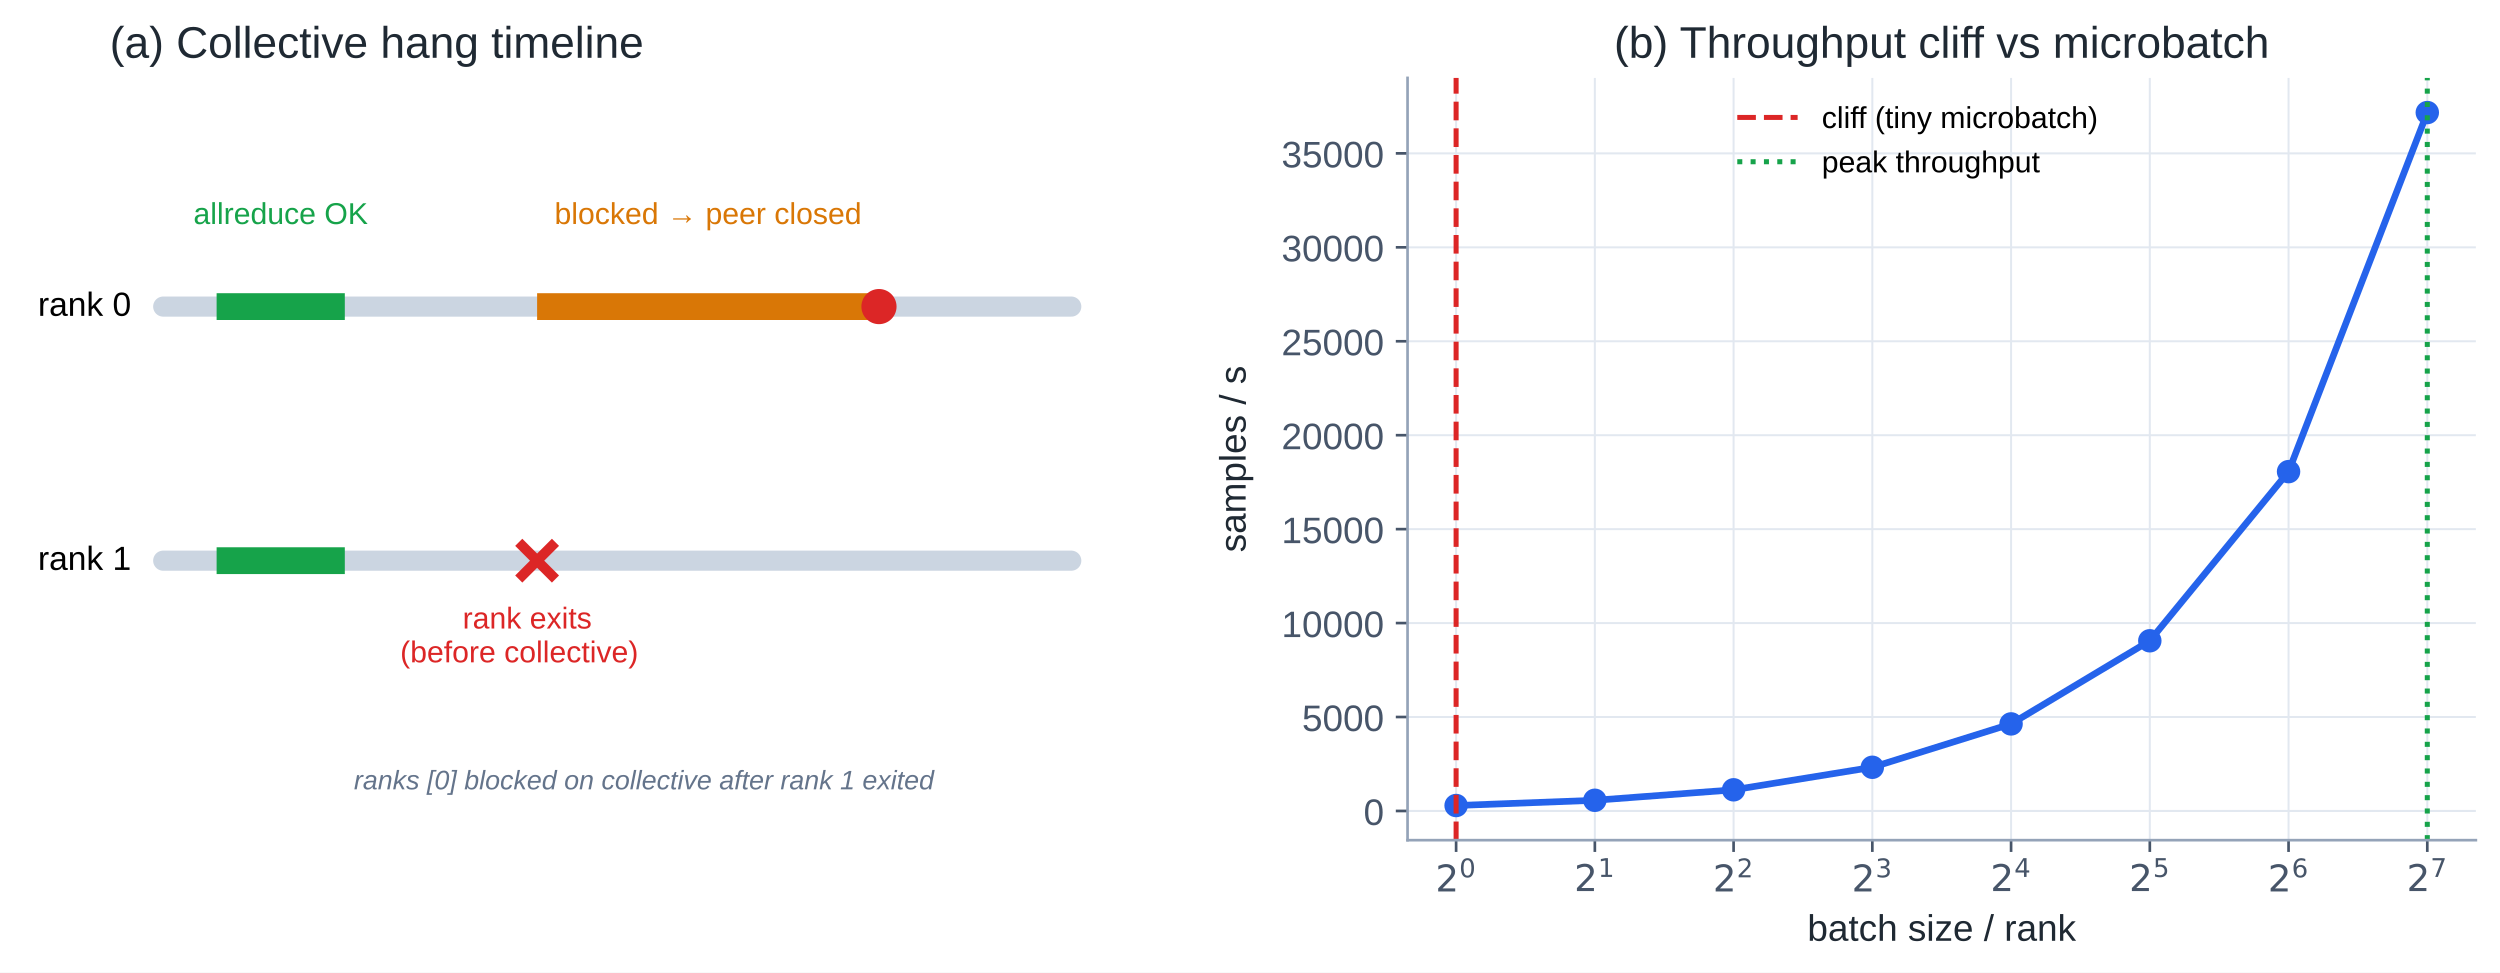
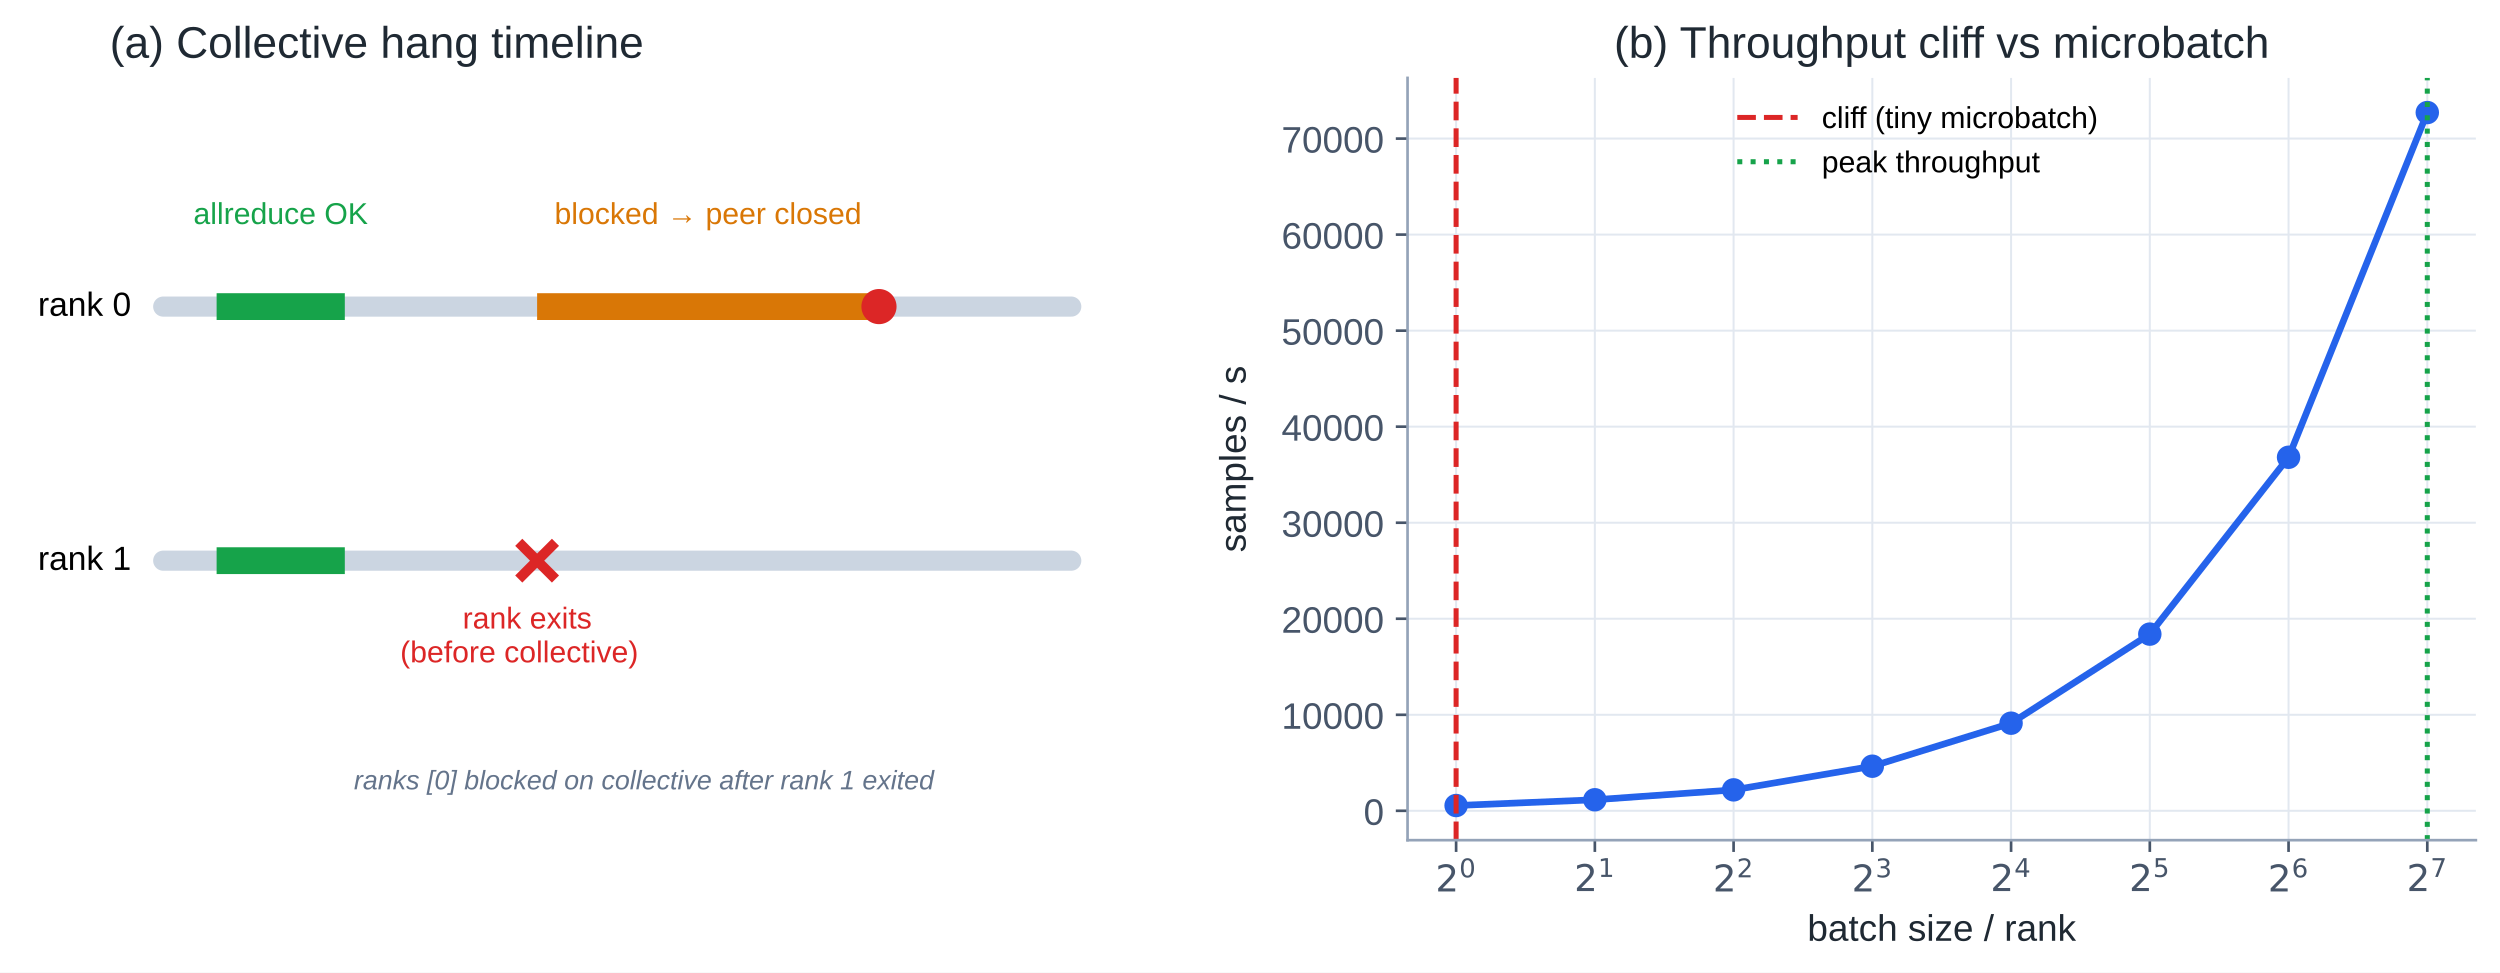
<svg xmlns="http://www.w3.org/2000/svg" xmlns:xlink="http://www.w3.org/1999/xlink" width="745.463pt" height="290.018pt" viewBox="0 0 745.463 290.018" version="1.1">
  <defs>
    <style type="text/css">*{stroke-linejoin: round; stroke-linecap: butt}</style>
  </defs>
  <g id="figure_1">
    <g id="patch_1">
      <path d="M 0 290.018  L 745.463 290.018  L 745.463 0  L 0 0  z " style="fill: #ffffff" />
    </g>
    <g id="axes_1">
      <g id="line2d_1">
-         <path d="M 48.664 91.419  L 319.435 91.419  " clip-path="url(#p313911cd5e)" style="fill: none; stroke: #cbd5e1; stroke-width: 6; stroke-linecap: round" />
+         <path d="M 48.664 91.419  L 319.435 91.419  " clip-path="url(#p93dfe25327)" style="fill: none; stroke: #cbd5e1; stroke-width: 6; stroke-linecap: round" />
      </g>
      <g id="line2d_2">
-         <path d="M 48.664 167.184  L 319.435 167.184  " clip-path="url(#p313911cd5e)" style="fill: none; stroke: #cbd5e1; stroke-width: 6; stroke-linecap: round" />
+         <path d="M 48.664 167.184  L 319.435 167.184  " clip-path="url(#p93dfe25327)" style="fill: none; stroke: #cbd5e1; stroke-width: 6; stroke-linecap: round" />
      </g>
      <g id="line2d_3">
-         <path d="M 64.592 91.419  L 102.818 91.419  " clip-path="url(#p313911cd5e)" style="fill: none; stroke: #16a34a; stroke-width: 8" />
+         <path d="M 64.592 91.419  L 102.818 91.419  " clip-path="url(#p93dfe25327)" style="fill: none; stroke: #16a34a; stroke-width: 8" />
      </g>
      <g id="line2d_4">
-         <path d="M 64.592 167.184  L 102.818 167.184  " clip-path="url(#p313911cd5e)" style="fill: none; stroke: #16a34a; stroke-width: 8" />
+         <path d="M 64.592 167.184  L 102.818 167.184  " clip-path="url(#p93dfe25327)" style="fill: none; stroke: #16a34a; stroke-width: 8" />
      </g>
      <g id="line2d_5">
-         <path d="M 160.158 91.419  L 262.095 91.419  " clip-path="url(#p313911cd5e)" style="fill: none; stroke: #d97706; stroke-width: 8" />
+         <path d="M 160.158 91.419  L 262.095 91.419  " clip-path="url(#p93dfe25327)" style="fill: none; stroke: #d97706; stroke-width: 8" />
      </g>
      <g id="text_1">
        <text style="font-size: 10px; font-family: 'Arial', 'Helvetica', 'DejaVu Sans', sans-serif; text-anchor: end" x="39.108" y="94.178" transform="rotate(-0 39.10781 94.17811)">rank 0</text>
      </g>
      <g id="text_2">
        <text style="font-size: 10px; font-family: 'Arial', 'Helvetica', 'DejaVu Sans', sans-serif; text-anchor: end" x="39.108" y="169.943" transform="rotate(-0 39.10781 169.9434)">rank 1</text>
      </g>
      <g id="text_3">
        <text style="font-size: 9px; font-family: 'Arial', 'Helvetica', 'DejaVu Sans', sans-serif; text-anchor: middle; fill: #16a34a" x="83.705" y="66.795" transform="rotate(-0 83.70526 66.795)">allreduce OK</text>
      </g>
      <g id="text_4">
        <text style="font-size: 9px; font-family: 'Arial', 'Helvetica', 'DejaVu Sans', sans-serif; fill: #dc2626" transform="translate(137.9505 187.4122)">rank exits</text>
        <text style="font-size: 9px; font-family: 'Arial', 'Helvetica', 'DejaVu Sans', sans-serif; fill: #dc2626" transform="translate(119.3177 197.4902)">(before collective)</text>
      </g>
      <g id="text_5">
        <text style="font-size: 9px; font-family: 'Arial', 'Helvetica', 'DejaVu Sans', sans-serif; text-anchor: middle; fill: #d97706" x="211.127" y="66.795" transform="rotate(-0 211.1265 66.795)">blocked → peer closed</text>
      </g>
      <g id="text_6">
        <text style="font-style: italic; font-size: 8px; font-family: 'Arial', 'Helvetica', 'DejaVu Sans', sans-serif; text-anchor: middle; fill: #64748b" x="192.013" y="235.373" transform="rotate(-0 192.0133 235.3729)">ranks [0] blocked on collective after rank 1 exited</text>
      </g>
      <g id="text_7">
        <text style="font-size: 13.2px; font-family: 'Arial', 'Helvetica', 'DejaVu Sans', sans-serif; text-anchor: start; fill: #1f2933" x="32.737" y="17.23" transform="rotate(-0 32.73675 17.22994)">(a) Collective hang timeline</text>
      </g>
      <g id="PathCollection_1">
        <defs>
-           <path id="ma341216739" d="M -5.477 5.477  L 5.477 -5.477  M -5.477 -5.477  L 5.477 5.477  " style="stroke: #dc2626; stroke-width: 3" />
+           <path id="m3dd16d23fe" d="M -5.477 5.477  L 5.477 -5.477  M -5.477 -5.477  L 5.477 5.477  " style="stroke: #dc2626; stroke-width: 3" />
        </defs>
-         <g clip-path="url(#p313911cd5e)">
-           <use xlink:href="#ma341216739" x="160.158" y="167.184" style="fill: #dc2626; stroke: #dc2626; stroke-width: 3" />
+         <g clip-path="url(#p93dfe25327)">
+           <use xlink:href="#m3dd16d23fe" x="160.158" y="167.184" style="fill: #dc2626; stroke: #dc2626; stroke-width: 3" />
        </g>
      </g>
      <g id="PathCollection_2">
        <defs>
-           <path id="m7e5560163f" d="M 0 4.743  C 1.258 4.743 2.465 4.244 3.354 3.354  C 4.244 2.465 4.743 1.258 4.743 0  C 4.743 -1.258 4.244 -2.465 3.354 -3.354  C 2.465 -4.244 1.258 -4.743 0 -4.743  C -1.258 -4.743 -2.465 -4.244 -3.354 -3.354  C -4.244 -2.465 -4.743 -1.258 -4.743 0  C -4.743 1.258 -4.244 2.465 -3.354 3.354  C -2.465 4.244 -1.258 4.743 0 4.743  z " style="stroke: #dc2626" />
+           <path id="ma9e4f18546" d="M 0 4.743  C 1.258 4.743 2.465 4.244 3.354 3.354  C 4.244 2.465 4.743 1.258 4.743 0  C 4.743 -1.258 4.244 -2.465 3.354 -3.354  C 2.465 -4.244 1.258 -4.743 0 -4.743  C -1.258 -4.743 -2.465 -4.244 -3.354 -3.354  C -4.244 -2.465 -4.743 -1.258 -4.743 0  C -4.743 1.258 -4.244 2.465 -3.354 3.354  C -2.465 4.244 -1.258 4.743 0 4.743  z " style="stroke: #dc2626" />
        </defs>
-         <g clip-path="url(#p313911cd5e)">
-           <use xlink:href="#m7e5560163f" x="262.095" y="91.419" style="fill: #dc2626; stroke: #dc2626" />
+         <g clip-path="url(#p93dfe25327)">
+           <use xlink:href="#ma9e4f18546" x="262.095" y="91.419" style="fill: #dc2626; stroke: #dc2626" />
        </g>
      </g>
    </g>
    <g id="axes_2">
      <g id="patch_2">
        <path d="M 419.71 250.526  L 738.263 250.526  L 738.263 23.23  L 419.71 23.23  z " style="fill: #ffffff" />
      </g>
      <g id="matplotlib.axis_1">
        <g id="xtick_1">
          <g id="line2d_6">
-             <path d="M 434.19 250.526  L 434.19 23.23  " clip-path="url(#p6c91db2331)" style="fill: none; stroke: #e2e8f0; stroke-width: 0.6; stroke-linecap: square" />
+             <path d="M 434.19 250.526  L 434.19 23.23  " clip-path="url(#pdc9ee256d2)" style="fill: none; stroke: #e2e8f0; stroke-width: 0.6; stroke-linecap: square" />
          </g>
          <g id="line2d_7">
            <defs>
-               <path id="m508d7147e2" d="M 0 0  L 0 3.5  " style="stroke: #475569; stroke-width: 0.8" />
+               <path id="mc228ae86f7" d="M 0 0  L 0 3.5  " style="stroke: #475569; stroke-width: 0.8" />
            </defs>
            <g>
-               <use xlink:href="#m508d7147e2" x="434.19" y="250.526" style="fill: #475569; stroke: #475569; stroke-width: 0.8" />
+               <use xlink:href="#mc228ae86f7" x="434.19" y="250.526" style="fill: #475569; stroke: #475569; stroke-width: 0.8" />
            </g>
          </g>
          <g id="text_8">
            <g style="fill: #475569" transform="translate(428.0296 265.8842)">
              <text>
                <tspan x="0" y="-0.069" style="font-size: 11px; font-family: 'DejaVu Sans'; fill: #475569">2</tspan>
                <tspan x="7.104" y="-4.28" style="font-size: 7.7px; font-family: 'DejaVu Sans'; fill: #475569">0</tspan>
              </text>
            </g>
          </g>
        </g>
        <g id="xtick_2">
          <g id="line2d_8">
-             <path d="M 475.56 250.526  L 475.56 23.23  " clip-path="url(#p6c91db2331)" style="fill: none; stroke: #e2e8f0; stroke-width: 0.6; stroke-linecap: square" />
+             <path d="M 475.56 250.526  L 475.56 23.23  " clip-path="url(#pdc9ee256d2)" style="fill: none; stroke: #e2e8f0; stroke-width: 0.6; stroke-linecap: square" />
          </g>
          <g id="line2d_9">
            <g>
-               <use xlink:href="#m508d7147e2" x="475.56" y="250.526" style="fill: #475569; stroke: #475569; stroke-width: 0.8" />
+               <use xlink:href="#mc228ae86f7" x="475.56" y="250.526" style="fill: #475569; stroke: #475569; stroke-width: 0.8" />
            </g>
          </g>
          <g id="text_9">
            <g style="fill: #475569" transform="translate(469.4002 265.8842)">
              <text>
                <tspan x="0" y="-0.178" style="font-size: 11px; font-family: 'DejaVu Sans'; fill: #475569">2</tspan>
                <tspan x="7.104" y="-4.389" style="font-size: 7.7px; font-family: 'DejaVu Sans'; fill: #475569">1</tspan>
              </text>
            </g>
          </g>
        </g>
        <g id="xtick_3">
          <g id="line2d_10">
-             <path d="M 516.931 250.526  L 516.931 23.23  " clip-path="url(#p6c91db2331)" style="fill: none; stroke: #e2e8f0; stroke-width: 0.6; stroke-linecap: square" />
+             <path d="M 516.931 250.526  L 516.931 23.23  " clip-path="url(#pdc9ee256d2)" style="fill: none; stroke: #e2e8f0; stroke-width: 0.6; stroke-linecap: square" />
          </g>
          <g id="line2d_11">
            <g>
-               <use xlink:href="#m508d7147e2" x="516.931" y="250.526" style="fill: #475569; stroke: #475569; stroke-width: 0.8" />
+               <use xlink:href="#mc228ae86f7" x="516.931" y="250.526" style="fill: #475569; stroke: #475569; stroke-width: 0.8" />
            </g>
          </g>
          <g id="text_10">
            <g style="fill: #475569" transform="translate(510.7707 265.8842)">
              <text>
                <tspan x="0" y="-0.069" style="font-size: 11px; font-family: 'DejaVu Sans'; fill: #475569">2</tspan>
                <tspan x="7.104" y="-4.28" style="font-size: 7.7px; font-family: 'DejaVu Sans'; fill: #475569">2</tspan>
              </text>
            </g>
          </g>
        </g>
        <g id="xtick_4">
          <g id="line2d_12">
-             <path d="M 558.301 250.526  L 558.301 23.23  " clip-path="url(#p6c91db2331)" style="fill: none; stroke: #e2e8f0; stroke-width: 0.6; stroke-linecap: square" />
+             <path d="M 558.301 250.526  L 558.301 23.23  " clip-path="url(#pdc9ee256d2)" style="fill: none; stroke: #e2e8f0; stroke-width: 0.6; stroke-linecap: square" />
          </g>
          <g id="line2d_13">
            <g>
-               <use xlink:href="#m508d7147e2" x="558.301" y="250.526" style="fill: #475569; stroke: #475569; stroke-width: 0.8" />
+               <use xlink:href="#mc228ae86f7" x="558.301" y="250.526" style="fill: #475569; stroke: #475569; stroke-width: 0.8" />
            </g>
          </g>
          <g id="text_11">
            <g style="fill: #475569" transform="translate(552.1413 265.8842)">
              <text>
                <tspan x="0" y="-0.069" style="font-size: 11px; font-family: 'DejaVu Sans'; fill: #475569">2</tspan>
                <tspan x="7.104" y="-4.28" style="font-size: 7.7px; font-family: 'DejaVu Sans'; fill: #475569">3</tspan>
              </text>
            </g>
          </g>
        </g>
        <g id="xtick_5">
          <g id="line2d_14">
-             <path d="M 599.672 250.526  L 599.672 23.23  " clip-path="url(#p6c91db2331)" style="fill: none; stroke: #e2e8f0; stroke-width: 0.6; stroke-linecap: square" />
+             <path d="M 599.672 250.526  L 599.672 23.23  " clip-path="url(#pdc9ee256d2)" style="fill: none; stroke: #e2e8f0; stroke-width: 0.6; stroke-linecap: square" />
          </g>
          <g id="line2d_15">
            <g>
-               <use xlink:href="#m508d7147e2" x="599.672" y="250.526" style="fill: #475569; stroke: #475569; stroke-width: 0.8" />
+               <use xlink:href="#mc228ae86f7" x="599.672" y="250.526" style="fill: #475569; stroke: #475569; stroke-width: 0.8" />
            </g>
          </g>
          <g id="text_12">
            <g style="fill: #475569" transform="translate(593.5118 265.8842)">
              <text>
                <tspan x="0" y="-0.178" style="font-size: 11px; font-family: 'DejaVu Sans'; fill: #475569">2</tspan>
                <tspan x="7.104" y="-4.389" style="font-size: 7.7px; font-family: 'DejaVu Sans'; fill: #475569">4</tspan>
              </text>
            </g>
          </g>
        </g>
        <g id="xtick_6">
          <g id="line2d_16">
-             <path d="M 641.042 250.526  L 641.042 23.23  " clip-path="url(#p6c91db2331)" style="fill: none; stroke: #e2e8f0; stroke-width: 0.6; stroke-linecap: square" />
+             <path d="M 641.042 250.526  L 641.042 23.23  " clip-path="url(#pdc9ee256d2)" style="fill: none; stroke: #e2e8f0; stroke-width: 0.6; stroke-linecap: square" />
          </g>
          <g id="line2d_17">
            <g>
-               <use xlink:href="#m508d7147e2" x="641.042" y="250.526" style="fill: #475569; stroke: #475569; stroke-width: 0.8" />
+               <use xlink:href="#mc228ae86f7" x="641.042" y="250.526" style="fill: #475569; stroke: #475569; stroke-width: 0.8" />
            </g>
          </g>
          <g id="text_13">
            <g style="fill: #475569" transform="translate(634.8823 265.8842)">
              <text>
                <tspan x="0" y="-0.178" style="font-size: 11px; font-family: 'DejaVu Sans'; fill: #475569">2</tspan>
                <tspan x="7.104" y="-4.389" style="font-size: 7.7px; font-family: 'DejaVu Sans'; fill: #475569">5</tspan>
              </text>
            </g>
          </g>
        </g>
        <g id="xtick_7">
          <g id="line2d_18">
-             <path d="M 682.413 250.526  L 682.413 23.23  " clip-path="url(#p6c91db2331)" style="fill: none; stroke: #e2e8f0; stroke-width: 0.6; stroke-linecap: square" />
+             <path d="M 682.413 250.526  L 682.413 23.23  " clip-path="url(#pdc9ee256d2)" style="fill: none; stroke: #e2e8f0; stroke-width: 0.6; stroke-linecap: square" />
          </g>
          <g id="line2d_19">
            <g>
-               <use xlink:href="#m508d7147e2" x="682.413" y="250.526" style="fill: #475569; stroke: #475569; stroke-width: 0.8" />
+               <use xlink:href="#mc228ae86f7" x="682.413" y="250.526" style="fill: #475569; stroke: #475569; stroke-width: 0.8" />
            </g>
          </g>
          <g id="text_14">
            <g style="fill: #475569" transform="translate(676.2529 265.8842)">
              <text>
                <tspan x="0" y="-0.069" style="font-size: 11px; font-family: 'DejaVu Sans'; fill: #475569">2</tspan>
                <tspan x="7.104" y="-4.28" style="font-size: 7.7px; font-family: 'DejaVu Sans'; fill: #475569">6</tspan>
              </text>
            </g>
          </g>
        </g>
        <g id="xtick_8">
          <g id="line2d_20">
-             <path d="M 723.783 250.526  L 723.783 23.23  " clip-path="url(#p6c91db2331)" style="fill: none; stroke: #e2e8f0; stroke-width: 0.6; stroke-linecap: square" />
+             <path d="M 723.783 250.526  L 723.783 23.23  " clip-path="url(#pdc9ee256d2)" style="fill: none; stroke: #e2e8f0; stroke-width: 0.6; stroke-linecap: square" />
          </g>
          <g id="line2d_21">
            <g>
-               <use xlink:href="#m508d7147e2" x="723.783" y="250.526" style="fill: #475569; stroke: #475569; stroke-width: 0.8" />
+               <use xlink:href="#mc228ae86f7" x="723.783" y="250.526" style="fill: #475569; stroke: #475569; stroke-width: 0.8" />
            </g>
          </g>
          <g id="text_15">
            <g style="fill: #475569" transform="translate(717.6234 265.8842)">
              <text>
                <tspan x="0" y="-0.178" style="font-size: 11px; font-family: 'DejaVu Sans'; fill: #475569">2</tspan>
                <tspan x="7.104" y="-4.389" style="font-size: 7.7px; font-family: 'DejaVu Sans'; fill: #475569">7</tspan>
              </text>
            </g>
          </g>
        </g>
        <g id="text_16">
          <text style="font-size: 11px; font-family: 'Arial', 'Helvetica', 'DejaVu Sans', sans-serif; text-anchor: middle; fill: #1f2933" x="578.987" y="280.53" transform="rotate(-0 578.9865 280.5302)">batch size / rank</text>
        </g>
      </g>
      <g id="matplotlib.axis_2">
        <g id="ytick_1">
          <g id="line2d_22">
-             <path d="M 419.71 241.816  L 738.263 241.816  " clip-path="url(#p6c91db2331)" style="fill: none; stroke: #e2e8f0; stroke-width: 0.6; stroke-linecap: square" />
+             <path d="M 419.71 241.775  L 738.263 241.775  " clip-path="url(#pdc9ee256d2)" style="fill: none; stroke: #e2e8f0; stroke-width: 0.6; stroke-linecap: square" />
          </g>
          <g id="line2d_23">
            <defs>
-               <path id="m4bfac36fab" d="M 0 0  L -3.5 0  " style="stroke: #475569; stroke-width: 0.8" />
+               <path id="m1f6824b55a" d="M 0 0  L -3.5 0  " style="stroke: #475569; stroke-width: 0.8" />
            </defs>
            <g>
-               <use xlink:href="#m4bfac36fab" x="419.71" y="241.816" style="fill: #475569; stroke: #475569; stroke-width: 0.8" />
+               <use xlink:href="#m1f6824b55a" x="419.71" y="241.775" style="fill: #475569; stroke: #475569; stroke-width: 0.8" />
            </g>
          </g>
          <g id="text_17">
-             <text style="font-size: 11px; font-family: 'Arial', 'Helvetica', 'DejaVu Sans', sans-serif; text-anchor: end; fill: #475569" x="412.71" y="245.995" transform="rotate(-0 412.7099 245.9954)">0</text>
+             <text style="font-size: 11px; font-family: 'Arial', 'Helvetica', 'DejaVu Sans', sans-serif; text-anchor: end; fill: #475569" x="412.71" y="245.954" transform="rotate(-0 412.7099 245.9544)">0</text>
          </g>
        </g>
        <g id="ytick_2">
          <g id="line2d_24">
-             <path d="M 419.71 213.804  L 738.263 213.804  " clip-path="url(#p6c91db2331)" style="fill: none; stroke: #e2e8f0; stroke-width: 0.6; stroke-linecap: square" />
+             <path d="M 419.71 213.139  L 738.263 213.139  " clip-path="url(#pdc9ee256d2)" style="fill: none; stroke: #e2e8f0; stroke-width: 0.6; stroke-linecap: square" />
          </g>
          <g id="line2d_25">
            <g>
-               <use xlink:href="#m4bfac36fab" x="419.71" y="213.804" style="fill: #475569; stroke: #475569; stroke-width: 0.8" />
+               <use xlink:href="#m1f6824b55a" x="419.71" y="213.139" style="fill: #475569; stroke: #475569; stroke-width: 0.8" />
            </g>
          </g>
          <g id="text_18">
-             <text style="font-size: 11px; font-family: 'Arial', 'Helvetica', 'DejaVu Sans', sans-serif; text-anchor: end; fill: #475569" x="412.71" y="217.983" transform="rotate(-0 412.7099 217.9833)">5000</text>
+             <text style="font-size: 11px; font-family: 'Arial', 'Helvetica', 'DejaVu Sans', sans-serif; text-anchor: end; fill: #475569" x="412.71" y="217.318" transform="rotate(-0 412.7099 217.3182)">10000</text>
          </g>
        </g>
        <g id="ytick_3">
          <g id="line2d_26">
-             <path d="M 419.71 185.792  L 738.263 185.792  " clip-path="url(#p6c91db2331)" style="fill: none; stroke: #e2e8f0; stroke-width: 0.6; stroke-linecap: square" />
+             <path d="M 419.71 184.503  L 738.263 184.503  " clip-path="url(#pdc9ee256d2)" style="fill: none; stroke: #e2e8f0; stroke-width: 0.6; stroke-linecap: square" />
          </g>
          <g id="line2d_27">
            <g>
-               <use xlink:href="#m4bfac36fab" x="419.71" y="185.792" style="fill: #475569; stroke: #475569; stroke-width: 0.8" />
+               <use xlink:href="#m1f6824b55a" x="419.71" y="184.503" style="fill: #475569; stroke: #475569; stroke-width: 0.8" />
            </g>
          </g>
          <g id="text_19">
-             <text style="font-size: 11px; font-family: 'Arial', 'Helvetica', 'DejaVu Sans', sans-serif; text-anchor: end; fill: #475569" x="412.71" y="189.971" transform="rotate(-0 412.7099 189.9712)">10000</text>
+             <text style="font-size: 11px; font-family: 'Arial', 'Helvetica', 'DejaVu Sans', sans-serif; text-anchor: end; fill: #475569" x="412.71" y="188.682" transform="rotate(-0 412.7099 188.6819)">20000</text>
          </g>
        </g>
        <g id="ytick_4">
          <g id="line2d_28">
-             <path d="M 419.71 157.78  L 738.263 157.78  " clip-path="url(#p6c91db2331)" style="fill: none; stroke: #e2e8f0; stroke-width: 0.6; stroke-linecap: square" />
+             <path d="M 419.71 155.867  L 738.263 155.867  " clip-path="url(#pdc9ee256d2)" style="fill: none; stroke: #e2e8f0; stroke-width: 0.6; stroke-linecap: square" />
          </g>
          <g id="line2d_29">
            <g>
-               <use xlink:href="#m4bfac36fab" x="419.71" y="157.78" style="fill: #475569; stroke: #475569; stroke-width: 0.8" />
+               <use xlink:href="#m1f6824b55a" x="419.71" y="155.867" style="fill: #475569; stroke: #475569; stroke-width: 0.8" />
            </g>
          </g>
          <g id="text_20">
-             <text style="font-size: 11px; font-family: 'Arial', 'Helvetica', 'DejaVu Sans', sans-serif; text-anchor: end; fill: #475569" x="412.71" y="161.959" transform="rotate(-0 412.7099 161.9592)">15000</text>
+             <text style="font-size: 11px; font-family: 'Arial', 'Helvetica', 'DejaVu Sans', sans-serif; text-anchor: end; fill: #475569" x="412.71" y="160.046" transform="rotate(-0 412.7099 160.0457)">30000</text>
          </g>
        </g>
        <g id="ytick_5">
          <g id="line2d_30">
-             <path d="M 419.71 129.768  L 738.263 129.768  " clip-path="url(#p6c91db2331)" style="fill: none; stroke: #e2e8f0; stroke-width: 0.6; stroke-linecap: square" />
+             <path d="M 419.71 127.23  L 738.263 127.23  " clip-path="url(#pdc9ee256d2)" style="fill: none; stroke: #e2e8f0; stroke-width: 0.6; stroke-linecap: square" />
          </g>
          <g id="line2d_31">
            <g>
-               <use xlink:href="#m4bfac36fab" x="419.71" y="129.768" style="fill: #475569; stroke: #475569; stroke-width: 0.8" />
+               <use xlink:href="#m1f6824b55a" x="419.71" y="127.23" style="fill: #475569; stroke: #475569; stroke-width: 0.8" />
            </g>
          </g>
          <g id="text_21">
-             <text style="font-size: 11px; font-family: 'Arial', 'Helvetica', 'DejaVu Sans', sans-serif; text-anchor: end; fill: #475569" x="412.71" y="133.947" transform="rotate(-0 412.7099 133.9471)">20000</text>
+             <text style="font-size: 11px; font-family: 'Arial', 'Helvetica', 'DejaVu Sans', sans-serif; text-anchor: end; fill: #475569" x="412.71" y="131.409" transform="rotate(-0 412.7099 131.4094)">40000</text>
          </g>
        </g>
        <g id="ytick_6">
          <g id="line2d_32">
-             <path d="M 419.71 101.756  L 738.263 101.756  " clip-path="url(#p6c91db2331)" style="fill: none; stroke: #e2e8f0; stroke-width: 0.6; stroke-linecap: square" />
+             <path d="M 419.71 98.594  L 738.263 98.594  " clip-path="url(#pdc9ee256d2)" style="fill: none; stroke: #e2e8f0; stroke-width: 0.6; stroke-linecap: square" />
          </g>
          <g id="line2d_33">
            <g>
-               <use xlink:href="#m4bfac36fab" x="419.71" y="101.756" style="fill: #475569; stroke: #475569; stroke-width: 0.8" />
+               <use xlink:href="#m1f6824b55a" x="419.71" y="98.594" style="fill: #475569; stroke: #475569; stroke-width: 0.8" />
            </g>
          </g>
          <g id="text_22">
-             <text style="font-size: 11px; font-family: 'Arial', 'Helvetica', 'DejaVu Sans', sans-serif; text-anchor: end; fill: #475569" x="412.71" y="105.935" transform="rotate(-0 412.7099 105.935)">25000</text>
+             <text style="font-size: 11px; font-family: 'Arial', 'Helvetica', 'DejaVu Sans', sans-serif; text-anchor: end; fill: #475569" x="412.71" y="102.773" transform="rotate(-0 412.7099 102.7731)">50000</text>
          </g>
        </g>
        <g id="ytick_7">
          <g id="line2d_34">
-             <path d="M 419.71 73.744  L 738.263 73.744  " clip-path="url(#p6c91db2331)" style="fill: none; stroke: #e2e8f0; stroke-width: 0.6; stroke-linecap: square" />
+             <path d="M 419.71 69.958  L 738.263 69.958  " clip-path="url(#pdc9ee256d2)" style="fill: none; stroke: #e2e8f0; stroke-width: 0.6; stroke-linecap: square" />
          </g>
          <g id="line2d_35">
            <g>
-               <use xlink:href="#m4bfac36fab" x="419.71" y="73.744" style="fill: #475569; stroke: #475569; stroke-width: 0.8" />
+               <use xlink:href="#m1f6824b55a" x="419.71" y="69.958" style="fill: #475569; stroke: #475569; stroke-width: 0.8" />
            </g>
          </g>
          <g id="text_23">
-             <text style="font-size: 11px; font-family: 'Arial', 'Helvetica', 'DejaVu Sans', sans-serif; text-anchor: end; fill: #475569" x="412.71" y="77.923" transform="rotate(-0 412.7099 77.9229)">30000</text>
+             <text style="font-size: 11px; font-family: 'Arial', 'Helvetica', 'DejaVu Sans', sans-serif; text-anchor: end; fill: #475569" x="412.71" y="74.137" transform="rotate(-0 412.7099 74.13686)">60000</text>
          </g>
        </g>
        <g id="ytick_8">
          <g id="line2d_36">
-             <path d="M 419.71 45.732  L 738.263 45.732  " clip-path="url(#p6c91db2331)" style="fill: none; stroke: #e2e8f0; stroke-width: 0.6; stroke-linecap: square" />
+             <path d="M 419.71 41.321  L 738.263 41.321  " clip-path="url(#pdc9ee256d2)" style="fill: none; stroke: #e2e8f0; stroke-width: 0.6; stroke-linecap: square" />
          </g>
          <g id="line2d_37">
            <g>
-               <use xlink:href="#m4bfac36fab" x="419.71" y="45.732" style="fill: #475569; stroke: #475569; stroke-width: 0.8" />
+               <use xlink:href="#m1f6824b55a" x="419.71" y="41.321" style="fill: #475569; stroke: #475569; stroke-width: 0.8" />
            </g>
          </g>
          <g id="text_24">
-             <text style="font-size: 11px; font-family: 'Arial', 'Helvetica', 'DejaVu Sans', sans-serif; text-anchor: end; fill: #475569" x="412.71" y="49.911" transform="rotate(-0 412.7099 49.91082)">35000</text>
+             <text style="font-size: 11px; font-family: 'Arial', 'Helvetica', 'DejaVu Sans', sans-serif; text-anchor: end; fill: #475569" x="412.71" y="45.501" transform="rotate(-0 412.7099 45.50059)">70000</text>
          </g>
        </g>
        <g id="text_25">
          <text style="font-size: 11px; font-family: 'Arial', 'Helvetica', 'DejaVu Sans', sans-serif; text-anchor: middle; fill: #1f2933" x="371.429" y="136.878" transform="rotate(-90 371.4285 136.8779)">samples / s</text>
        </g>
      </g>
      <g id="line2d_38">
-         <path d="M 434.19 240.194  L 475.56 238.631  L 516.931 235.508  L 558.301 228.794  L 599.672 215.859  L 641.042 191.069  L 682.413 140.635  L 723.783 33.562  " clip-path="url(#p6c91db2331)" style="fill: none; stroke: #2563eb; stroke-width: 2; stroke-linecap: square" />
+         <path d="M 434.19 240.194  L 475.56 238.476  L 516.931 235.526  L 558.301 228.476  L 599.672 215.646  L 641.042 189.084  L 682.413 136.352  L 723.783 33.562  " clip-path="url(#pdc9ee256d2)" style="fill: none; stroke: #2563eb; stroke-width: 2; stroke-linecap: square" />
        <defs>
-           <path id="m2c17858d06" d="M 0 3  C 0.796 3 1.559 2.684 2.121 2.121  C 2.684 1.559 3 0.796 3 0  C 3 -0.796 2.684 -1.559 2.121 -2.121  C 1.559 -2.684 0.796 -3 0 -3  C -0.796 -3 -1.559 -2.684 -2.121 -2.121  C -2.684 -1.559 -3 -0.796 -3 0  C -3 0.796 -2.684 1.559 -2.121 2.121  C -1.559 2.684 -0.796 3 0 3  z " style="stroke: #2563eb" />
+           <path id="m0e31d11778" d="M 0 3  C 0.796 3 1.559 2.684 2.121 2.121  C 2.684 1.559 3 0.796 3 0  C 3 -0.796 2.684 -1.559 2.121 -2.121  C 1.559 -2.684 0.796 -3 0 -3  C -0.796 -3 -1.559 -2.684 -2.121 -2.121  C -2.684 -1.559 -3 -0.796 -3 0  C -3 0.796 -2.684 1.559 -2.121 2.121  C -1.559 2.684 -0.796 3 0 3  z " style="stroke: #2563eb" />
        </defs>
-         <g clip-path="url(#p6c91db2331)">
-           <use xlink:href="#m2c17858d06" x="434.19" y="240.194" style="fill: #2563eb; stroke: #2563eb" />
-           <use xlink:href="#m2c17858d06" x="475.56" y="238.631" style="fill: #2563eb; stroke: #2563eb" />
-           <use xlink:href="#m2c17858d06" x="516.931" y="235.508" style="fill: #2563eb; stroke: #2563eb" />
-           <use xlink:href="#m2c17858d06" x="558.301" y="228.794" style="fill: #2563eb; stroke: #2563eb" />
-           <use xlink:href="#m2c17858d06" x="599.672" y="215.859" style="fill: #2563eb; stroke: #2563eb" />
-           <use xlink:href="#m2c17858d06" x="641.042" y="191.069" style="fill: #2563eb; stroke: #2563eb" />
-           <use xlink:href="#m2c17858d06" x="682.413" y="140.635" style="fill: #2563eb; stroke: #2563eb" />
-           <use xlink:href="#m2c17858d06" x="723.783" y="33.562" style="fill: #2563eb; stroke: #2563eb" />
+         <g clip-path="url(#pdc9ee256d2)">
+           <use xlink:href="#m0e31d11778" x="434.19" y="240.194" style="fill: #2563eb; stroke: #2563eb" />
+           <use xlink:href="#m0e31d11778" x="475.56" y="238.476" style="fill: #2563eb; stroke: #2563eb" />
+           <use xlink:href="#m0e31d11778" x="516.931" y="235.526" style="fill: #2563eb; stroke: #2563eb" />
+           <use xlink:href="#m0e31d11778" x="558.301" y="228.476" style="fill: #2563eb; stroke: #2563eb" />
+           <use xlink:href="#m0e31d11778" x="599.672" y="215.646" style="fill: #2563eb; stroke: #2563eb" />
+           <use xlink:href="#m0e31d11778" x="641.042" y="189.084" style="fill: #2563eb; stroke: #2563eb" />
+           <use xlink:href="#m0e31d11778" x="682.413" y="136.352" style="fill: #2563eb; stroke: #2563eb" />
+           <use xlink:href="#m0e31d11778" x="723.783" y="33.562" style="fill: #2563eb; stroke: #2563eb" />
        </g>
      </g>
      <g id="line2d_39">
-         <path d="M 434.19 250.526  L 434.19 23.23  " clip-path="url(#p6c91db2331)" style="fill: none; stroke-dasharray: 5.55,2.4; stroke-dashoffset: 0; stroke: #dc2626; stroke-width: 1.5" />
+         <path d="M 434.19 250.526  L 434.19 23.23  " clip-path="url(#pdc9ee256d2)" style="fill: none; stroke-dasharray: 5.55,2.4; stroke-dashoffset: 0; stroke: #dc2626; stroke-width: 1.5" />
      </g>
      <g id="line2d_40">
-         <path d="M 723.783 250.526  L 723.783 23.23  " clip-path="url(#p6c91db2331)" style="fill: none; stroke-dasharray: 1.5,2.475; stroke-dashoffset: 0; stroke: #16a34a; stroke-width: 1.5" />
+         <path d="M 723.783 250.526  L 723.783 23.23  " clip-path="url(#pdc9ee256d2)" style="fill: none; stroke-dasharray: 1.5,2.475; stroke-dashoffset: 0; stroke: #16a34a; stroke-width: 1.5" />
      </g>
      <g id="patch_3">
        <path d="M 419.71 250.526  L 419.71 23.23  " style="fill: none; stroke: #94a3b8; stroke-width: 0.8; stroke-linejoin: miter; stroke-linecap: square" />
      </g>
      <g id="patch_4">
        <path d="M 419.71 250.526  L 738.263 250.526  " style="fill: none; stroke: #94a3b8; stroke-width: 0.8; stroke-linejoin: miter; stroke-linecap: square" />
      </g>
      <g id="text_26">
        <text style="font-size: 13.2px; font-family: 'Arial', 'Helvetica', 'DejaVu Sans', sans-serif; text-anchor: middle; fill: #1f2933" x="578.987" y="17.23" transform="rotate(-0 578.9865 17.22994)">(b) Throughput cliff vs microbatch</text>
      </g>
      <g id="legend_1">
        <g id="line2d_41">
          <path d="M 518.028 35.019  L 527.028 35.019  L 536.028 35.019  " style="fill: none; stroke-dasharray: 5.55,2.4; stroke-dashoffset: 0; stroke: #dc2626; stroke-width: 1.5" />
        </g>
        <g id="text_27">
          <text style="font-size: 9px; font-family: 'Arial', 'Helvetica', 'DejaVu Sans', sans-serif; text-anchor: start" x="543.228" y="38.169" transform="rotate(-0 543.2277 38.16853)">cliff (tiny microbatch)</text>
        </g>
        <g id="line2d_42">
          <path d="M 518.028 48.229  L 527.028 48.229  L 536.028 48.229  " style="fill: none; stroke-dasharray: 1.5,2.475; stroke-dashoffset: 0; stroke: #16a34a; stroke-width: 1.5" />
        </g>
        <g id="text_28">
          <text style="font-size: 9px; font-family: 'Arial', 'Helvetica', 'DejaVu Sans', sans-serif; text-anchor: start" x="543.228" y="51.379" transform="rotate(-0 543.2277 51.37884)">peak throughput</text>
        </g>
      </g>
    </g>
  </g>
  <defs>
-     <clipPath id="p313911cd5e">
+     <clipPath id="p93dfe25327">
      <rect x="32.737" y="23.23" width="318.553" height="227.296" />
    </clipPath>
-     <clipPath id="p6c91db2331">
+     <clipPath id="pdc9ee256d2">
      <rect x="419.71" y="23.23" width="318.553" height="227.296" />
    </clipPath>
  </defs>
</svg>
